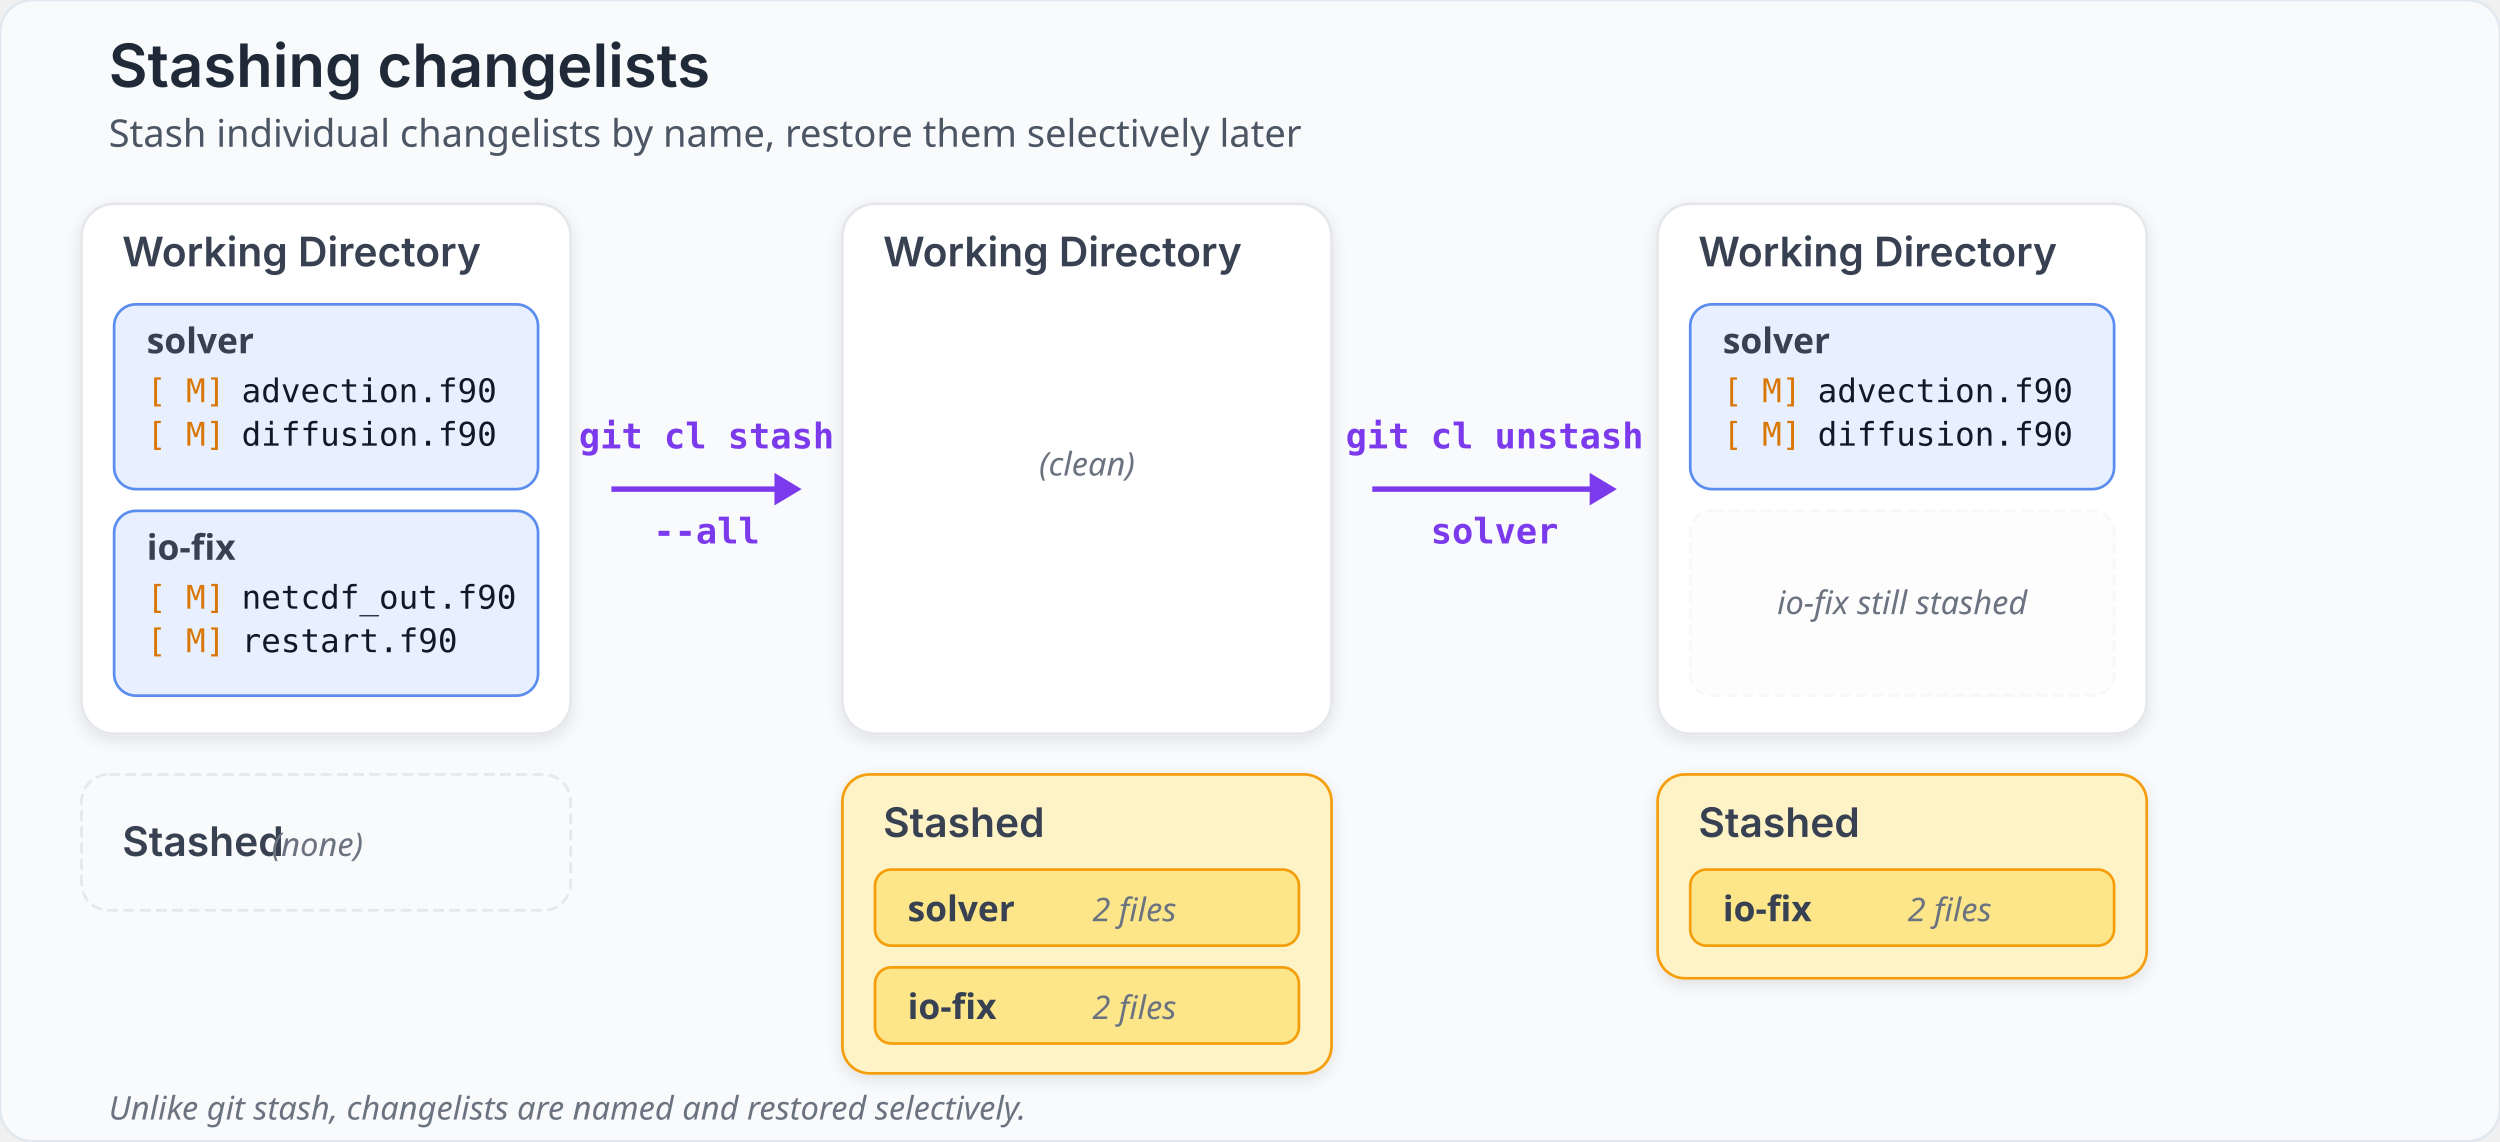
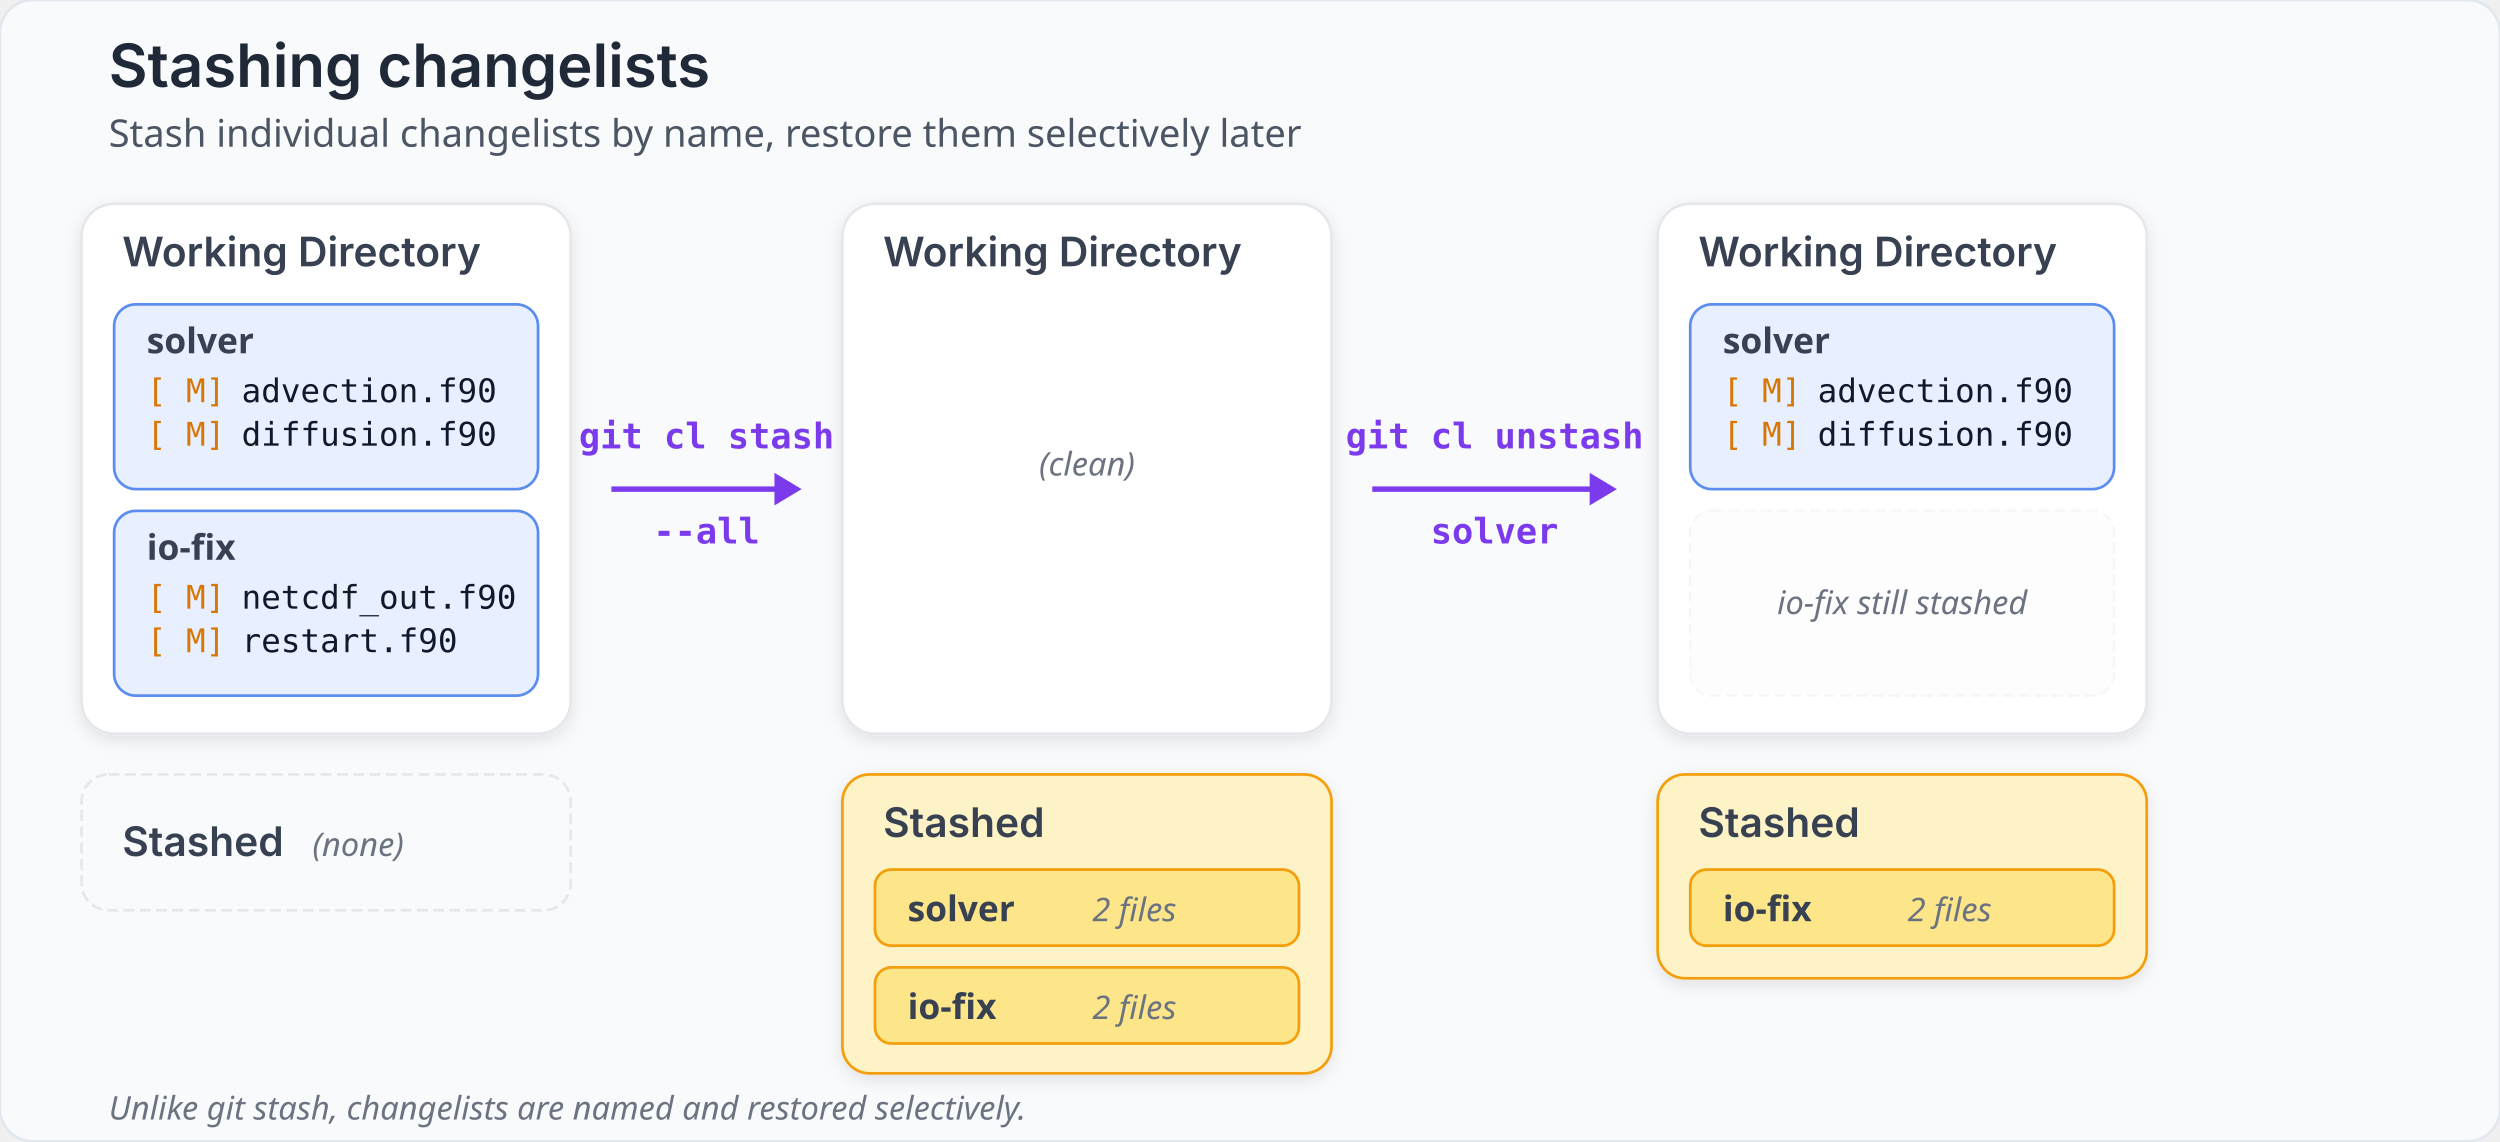
<svg xmlns="http://www.w3.org/2000/svg" viewBox="0 0 920 420" width="920" height="420">
  <style>
    .title {
      font-family: system-ui, -apple-system, BlinkMacSystemFont, "Segoe UI", sans-serif;
      font-size: 22px;
      font-weight: 600;
      fill: #1f2937;
    }

    .subtitle {
      font-family: system-ui, sans-serif;
      font-size: 14px;
      fill: #4b5563;
    }

    .heading {
      font-family: system-ui, -apple-system, BlinkMacSystemFont, "Segoe UI", sans-serif;
      font-size: 15px;
      font-weight: 600;
      fill: #374151;
    }

    .label {
      font-family: system-ui, sans-serif;
      font-size: 13px;
      font-weight: 600;
      fill: #374151;
    }

    .file {
      font-family: ui-monospace, SFMono-Regular, Menlo, Consolas, monospace;
      font-size: 12px;
      fill: #111827;
    }

    .status-m {
      font-family: ui-monospace, SFMono-Regular, Menlo, Consolas, monospace;
      font-size: 12px;
      fill: #d97706;
    }

    .cmd {
      font-family: ui-monospace, SFMono-Regular, Menlo, Consolas, monospace;
      font-size: 13px;
      fill: #7c3aed;
      font-weight: 600;
    }

    .stash-label {
      font-family: system-ui, sans-serif;
      font-size: 12px;
      fill: #6b7280;
      font-style: italic;
    }

    .annotation {
      font-family: system-ui, sans-serif;
      font-size: 12px;
      fill: #6b7280;
      font-style: italic;
    }

    .muted {
      opacity: 0.35;
    }
  </style>
  <defs>
    <filter id="shadow" x="-20%" y="-20%" width="140%" height="140%">
      <feDropShadow dx="0" dy="2" stdDeviation="3" flood-color="#000" flood-opacity="0.1" />
    </filter>
  </defs>
  <rect x="0" y="0" width="920" height="420" rx="12" fill="#f8fafc" stroke="#e2e8f0" stroke-width="1" />
  <text x="40" y="32" class="title">Stashing changelists</text>
  <text x="40" y="54" class="subtitle">Stash individual changelists by name, restore them selectively later</text>
  <rect x="30" y="75" width="180" height="195" rx="12" fill="#ffffff" stroke="#e5e7eb" filter="url(#shadow)" />
  <text x="45" y="98" class="heading">Working Directory</text>
  <rect x="42" y="112" width="156" height="68" rx="8" fill="#e8f0ff" stroke="#5b8def" />
  <text x="54" y="130" class="label">solver</text>
  <text x="54" y="148">
    <tspan class="status-m">[ M]</tspan>
    <tspan class="file" dx="3">advection.f90</tspan>
  </text>
  <text x="54" y="164">
    <tspan class="status-m">[ M]</tspan>
    <tspan class="file" dx="3">diffusion.f90</tspan>
  </text>
  <rect x="42" y="188" width="156" height="68" rx="8" fill="#e8f0ff" stroke="#5b8def" />
  <text x="54" y="206" class="label">io-fix</text>
  <text x="54" y="224">
    <tspan class="status-m">[ M]</tspan>
    <tspan class="file" dx="3">netcdf_out.f90</tspan>
  </text>
  <text x="54" y="240">
    <tspan class="status-m">[ M]</tspan>
    <tspan class="file" dx="3">restart.f90</tspan>
  </text>
  <rect x="30" y="285" width="180" height="50" rx="10" fill="#f9fafb" stroke="#e5e7eb" stroke-dasharray="4,2" />
  <text x="45" y="315" class="heading">Stashed</text>
-   <text x="100" y="315" class="stash-label">(none)</text>
+   <text x="115" y="315" class="stash-label">(none)</text>
  <line x1="225" y1="180" x2="290" y2="180" stroke="#7c3aed" stroke-width="2" />
  <polygon points="295,180 285,174 285,186" fill="#7c3aed" />
  <text x="260" y="165" text-anchor="middle" class="cmd">git cl stash</text>
  <text x="260" y="200" text-anchor="middle" class="cmd">--all</text>
  <rect x="310" y="75" width="180" height="195" rx="12" fill="#ffffff" stroke="#e5e7eb" filter="url(#shadow)" />
  <text x="325" y="98" class="heading">Working Directory</text>
  <text x="400" y="175" text-anchor="middle" class="stash-label">(clean)</text>
  <rect x="310" y="285" width="180" height="110" rx="10" fill="#fef3c7" stroke="#f59e0b" filter="url(#shadow)" />
  <text x="325" y="308" class="heading">Stashed</text>
  <rect x="322" y="320" width="156" height="28" rx="6" fill="#fde68a" stroke="#f59e0b" />
  <text x="334" y="339" class="label">solver</text>
  <text x="402" y="339" class="stash-label">2 files</text>
  <rect x="322" y="356" width="156" height="28" rx="6" fill="#fde68a" stroke="#f59e0b" />
  <text x="334" y="375" class="label">io-fix</text>
  <text x="402" y="375" class="stash-label">2 files</text>
  <line x1="505" y1="180" x2="590" y2="180" stroke="#7c3aed" stroke-width="2" />
  <polygon points="595,180 585,174 585,186" fill="#7c3aed" />
  <text x="550" y="165" text-anchor="middle" class="cmd">git cl unstash</text>
  <text x="550" y="200" text-anchor="middle" class="cmd">solver</text>
  <rect x="610" y="75" width="180" height="195" rx="12" fill="#ffffff" stroke="#e5e7eb" filter="url(#shadow)" />
  <text x="625" y="98" class="heading">Working Directory</text>
  <rect x="622" y="112" width="156" height="68" rx="8" fill="#e8f0ff" stroke="#5b8def" />
  <text x="634" y="130" class="label">solver</text>
  <text x="634" y="148">
    <tspan class="status-m">[ M]</tspan>
    <tspan class="file" dx="3">advection.f90</tspan>
  </text>
  <text x="634" y="164">
    <tspan class="status-m">[ M]</tspan>
    <tspan class="file" dx="3">diffusion.f90</tspan>
  </text>
  <rect x="622" y="188" width="156" height="68" rx="8" fill="#f9fafb" stroke="#e5e7eb" stroke-dasharray="4,2" class="muted" />
  <text x="700" y="226" text-anchor="middle" class="stash-label">io-fix still stashed</text>
  <rect x="610" y="285" width="180" height="75" rx="10" fill="#fef3c7" stroke="#f59e0b" filter="url(#shadow)" />
  <text x="625" y="308" class="heading">Stashed</text>
  <rect x="622" y="320" width="156" height="28" rx="6" fill="#fde68a" stroke="#f59e0b" />
  <text x="634" y="339" class="label">io-fix</text>
  <text x="702" y="339" class="stash-label">2 files</text>
  <text x="40" y="412" class="annotation">
    Unlike git stash, changelists are named and restored selectively.
  </text>
</svg>
